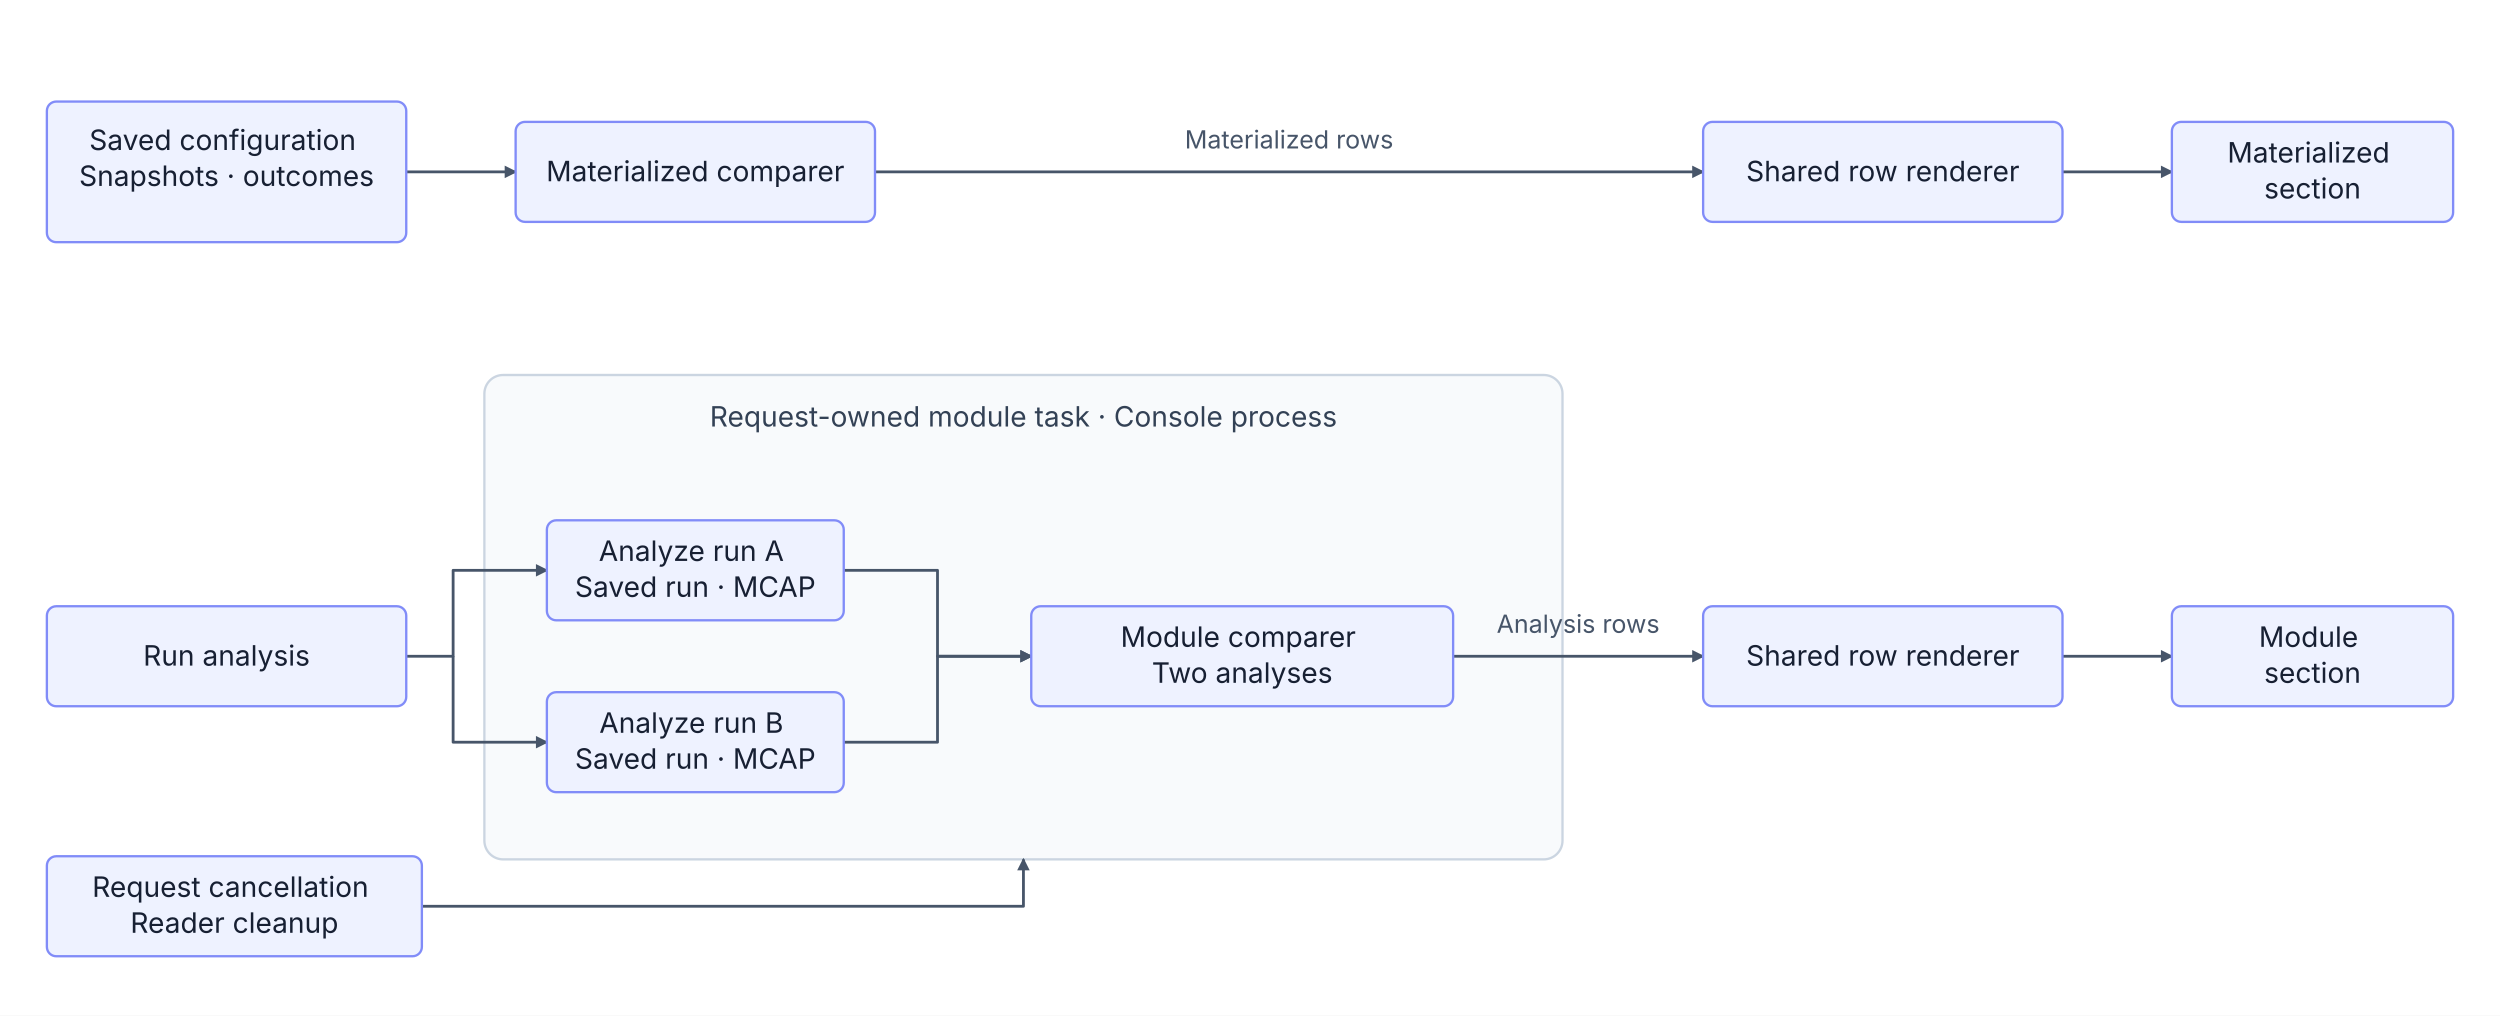
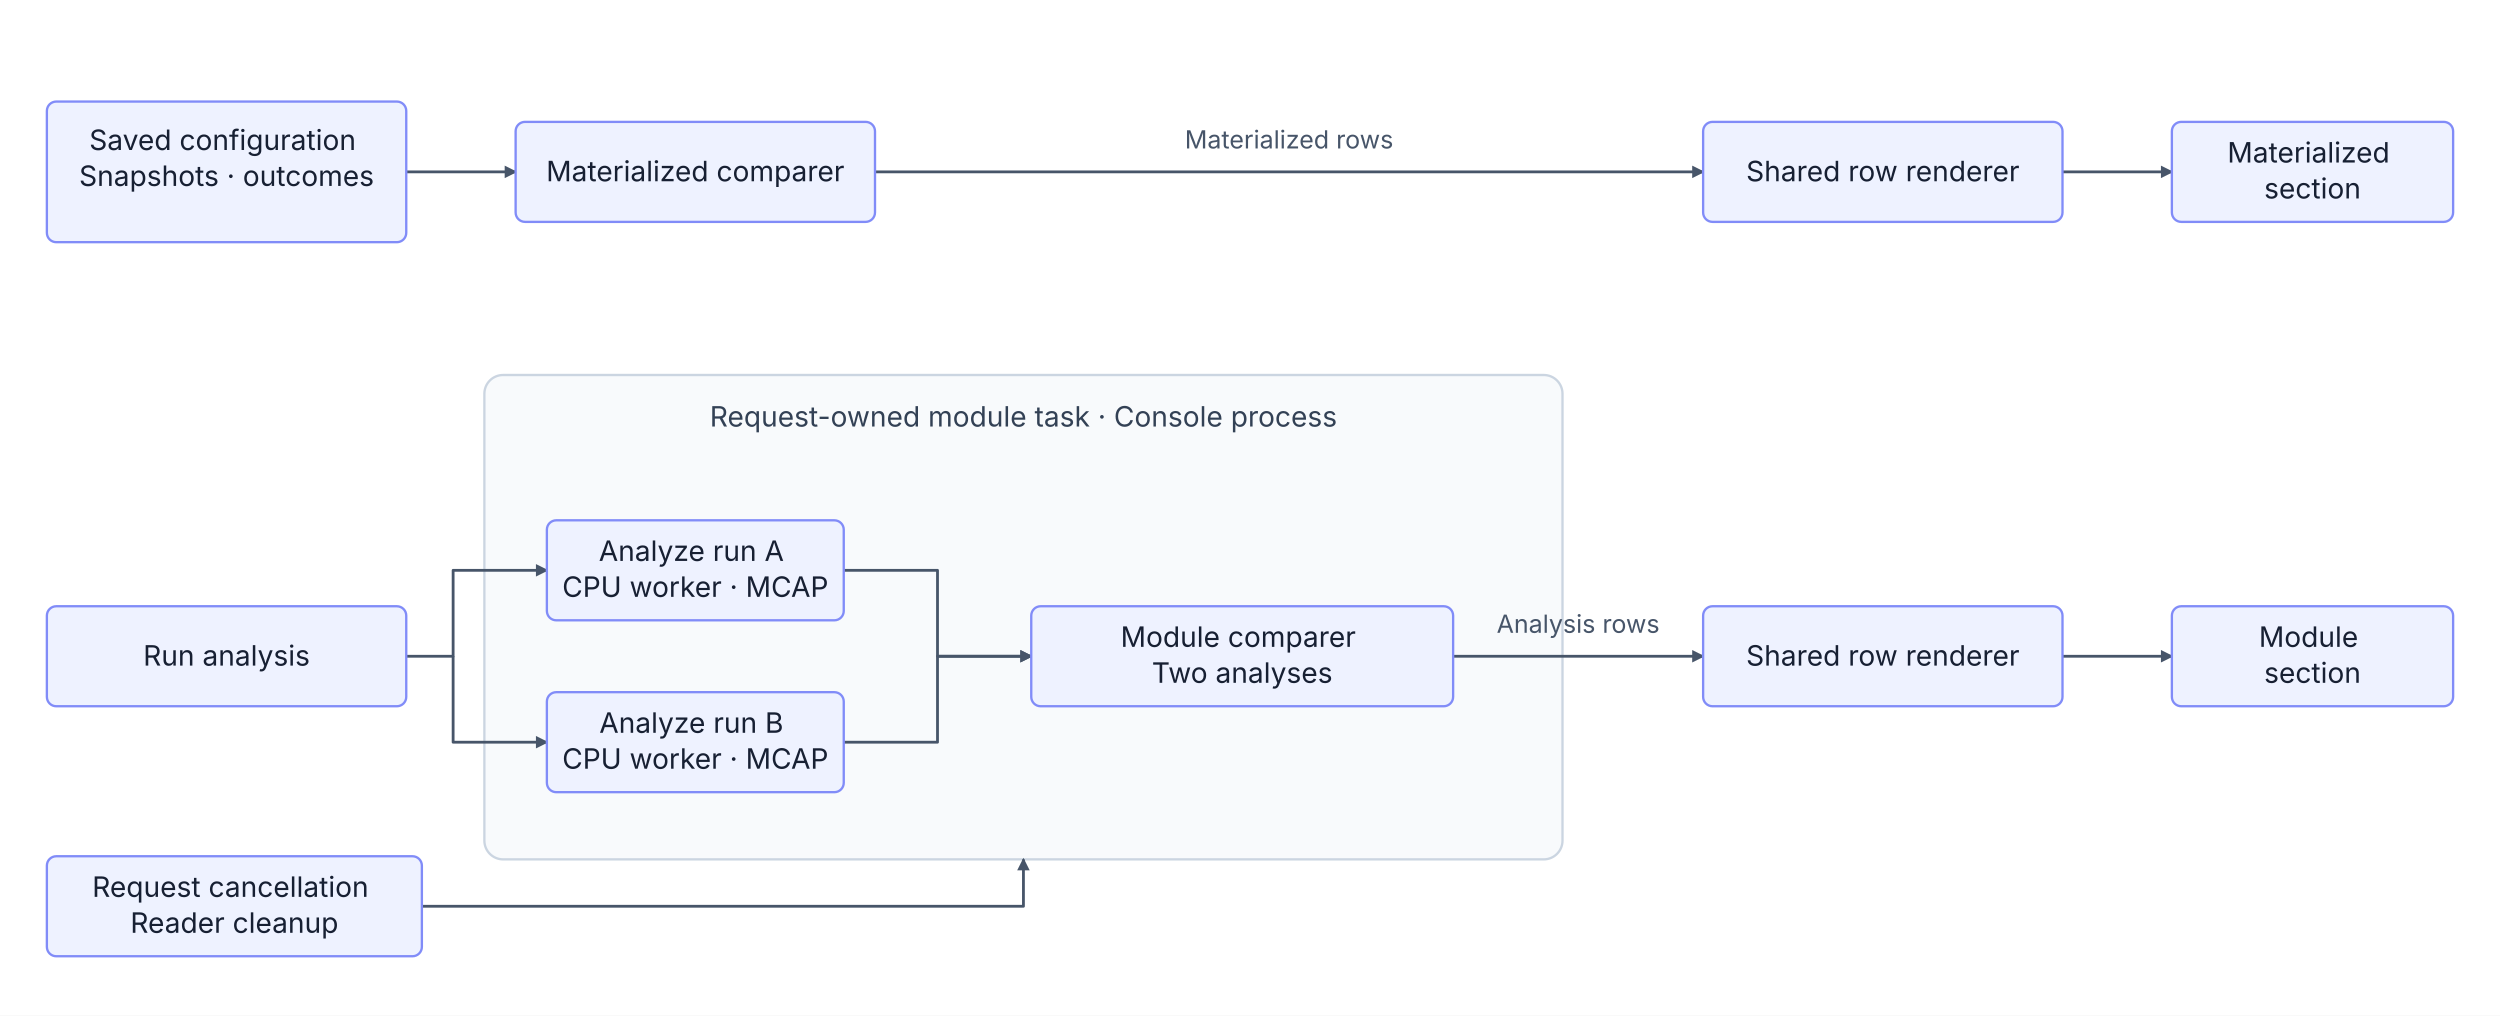
<svg xmlns="http://www.w3.org/2000/svg" width="1600" height="650" viewBox="0 0 1600 650" role="img" aria-labelledby="title desc">
  <defs>
    <marker id="arrow" markerWidth="10" markerHeight="10" refX="8" refY="5" orient="auto" markerUnits="userSpaceOnUse">
      <path d="M1 1 L9 5 L1 9 Z" fill="#475569" />
    </marker>
    <style>.node{fill:#eef2ff;stroke:#818cf8;stroke-width:1.5}.text{font:18px ui-sans-serif,system-ui,-apple-system,'Segoe UI',sans-serif;fill:#172033;text-anchor:middle}.group{font:18px ui-sans-serif,system-ui,-apple-system,'Segoe UI',sans-serif;fill:#334155;text-anchor:middle}.label{font:16px ui-sans-serif,system-ui,-apple-system,'Segoe UI',sans-serif;fill:#475569;text-anchor:middle}.edge{fill:none;stroke:#475569;stroke-width:1.8;stroke-linejoin:round;marker-end:url(#arrow)}</style>
  </defs>
  <rect width="1600" height="650" fill="white" />
  <rect x="310" y="240" width="690" height="310" rx="12" fill="#f8fafc" stroke="#cbd5e1" stroke-width="1.5" />
  <text class="group" x="655" y="273">Request-owned module task · Console process</text>
  <path class="edge" d="M260 110 H330" />
  <path class="edge" d="M560 110 H1090" />
  <path class="edge" d="M1320 110 H1390" />
  <path class="edge" d="M260 420 H290 V365 H350" />
  <path class="edge" d="M290 420 V475 H350" />
  <path class="edge" d="M540 365 H600 V420 H660" />
  <path class="edge" d="M540 475 H600 V420 H660" />
  <path class="edge" d="M930 420 H1090" />
  <path class="edge" d="M1320 420 H1390" />
  <path class="edge" d="M150 580 H655 V550" />
  <rect class="node" x="30" y="65" width="230" height="90" rx="6" />
  <text class="text" x="145" y="96">
    <tspan x="145">Saved configuration</tspan>
    <tspan x="145" dy="23">Snapshots · outcomes</tspan>
  </text>
  <rect class="node" x="330" y="78" width="230" height="64" rx="6" />
  <text class="text" x="445" y="116">Materialized comparer</text>
  <text class="label" x="825" y="95">Materialized rows</text>
  <rect class="node" x="1090" y="78" width="230" height="64" rx="6" />
  <text class="text" x="1205" y="116">Shared row renderer</text>
  <rect class="node" x="1390" y="78" width="180" height="64" rx="6" />
  <text class="text" x="1480" y="104">
    <tspan x="1480">Materialized</tspan>
    <tspan x="1480" dy="23">section</tspan>
  </text>
  <rect class="node" x="30" y="388" width="230" height="64" rx="6" />
  <text class="text" x="145" y="426">Run analysis</text>
  <rect class="node" x="350" y="333" width="190" height="64" rx="6" />
  <text class="text" x="445" y="359">
    <tspan x="445">Analyze run A</tspan>
-     <tspan x="445" dy="23">Saved run · MCAP</tspan>
+     <tspan x="445" dy="23">CPU worker · MCAP</tspan>
  </text>
  <rect class="node" x="350" y="443" width="190" height="64" rx="6" />
  <text class="text" x="445" y="469">
    <tspan x="445">Analyze run B</tspan>
-     <tspan x="445" dy="23">Saved run · MCAP</tspan>
+     <tspan x="445" dy="23">CPU worker · MCAP</tspan>
  </text>
  <rect class="node" x="660" y="388" width="270" height="64" rx="6" />
  <text class="text" x="795" y="414">
    <tspan x="795">Module comparer</tspan>
    <tspan x="795" dy="23">Two analyses</tspan>
  </text>
  <text class="label" x="1010" y="405">Analysis rows</text>
  <rect class="node" x="1090" y="388" width="230" height="64" rx="6" />
  <text class="text" x="1205" y="426">Shared row renderer</text>
  <rect class="node" x="1390" y="388" width="180" height="64" rx="6" />
  <text class="text" x="1480" y="414">
    <tspan x="1480">Module</tspan>
    <tspan x="1480" dy="23">section</tspan>
  </text>
  <rect class="node" x="30" y="548" width="240" height="64" rx="6" />
  <text class="text" x="150" y="574">
    <tspan x="150">Request cancellation</tspan>
    <tspan x="150" dy="23">Reader cleanup</tspan>
  </text>
</svg>
